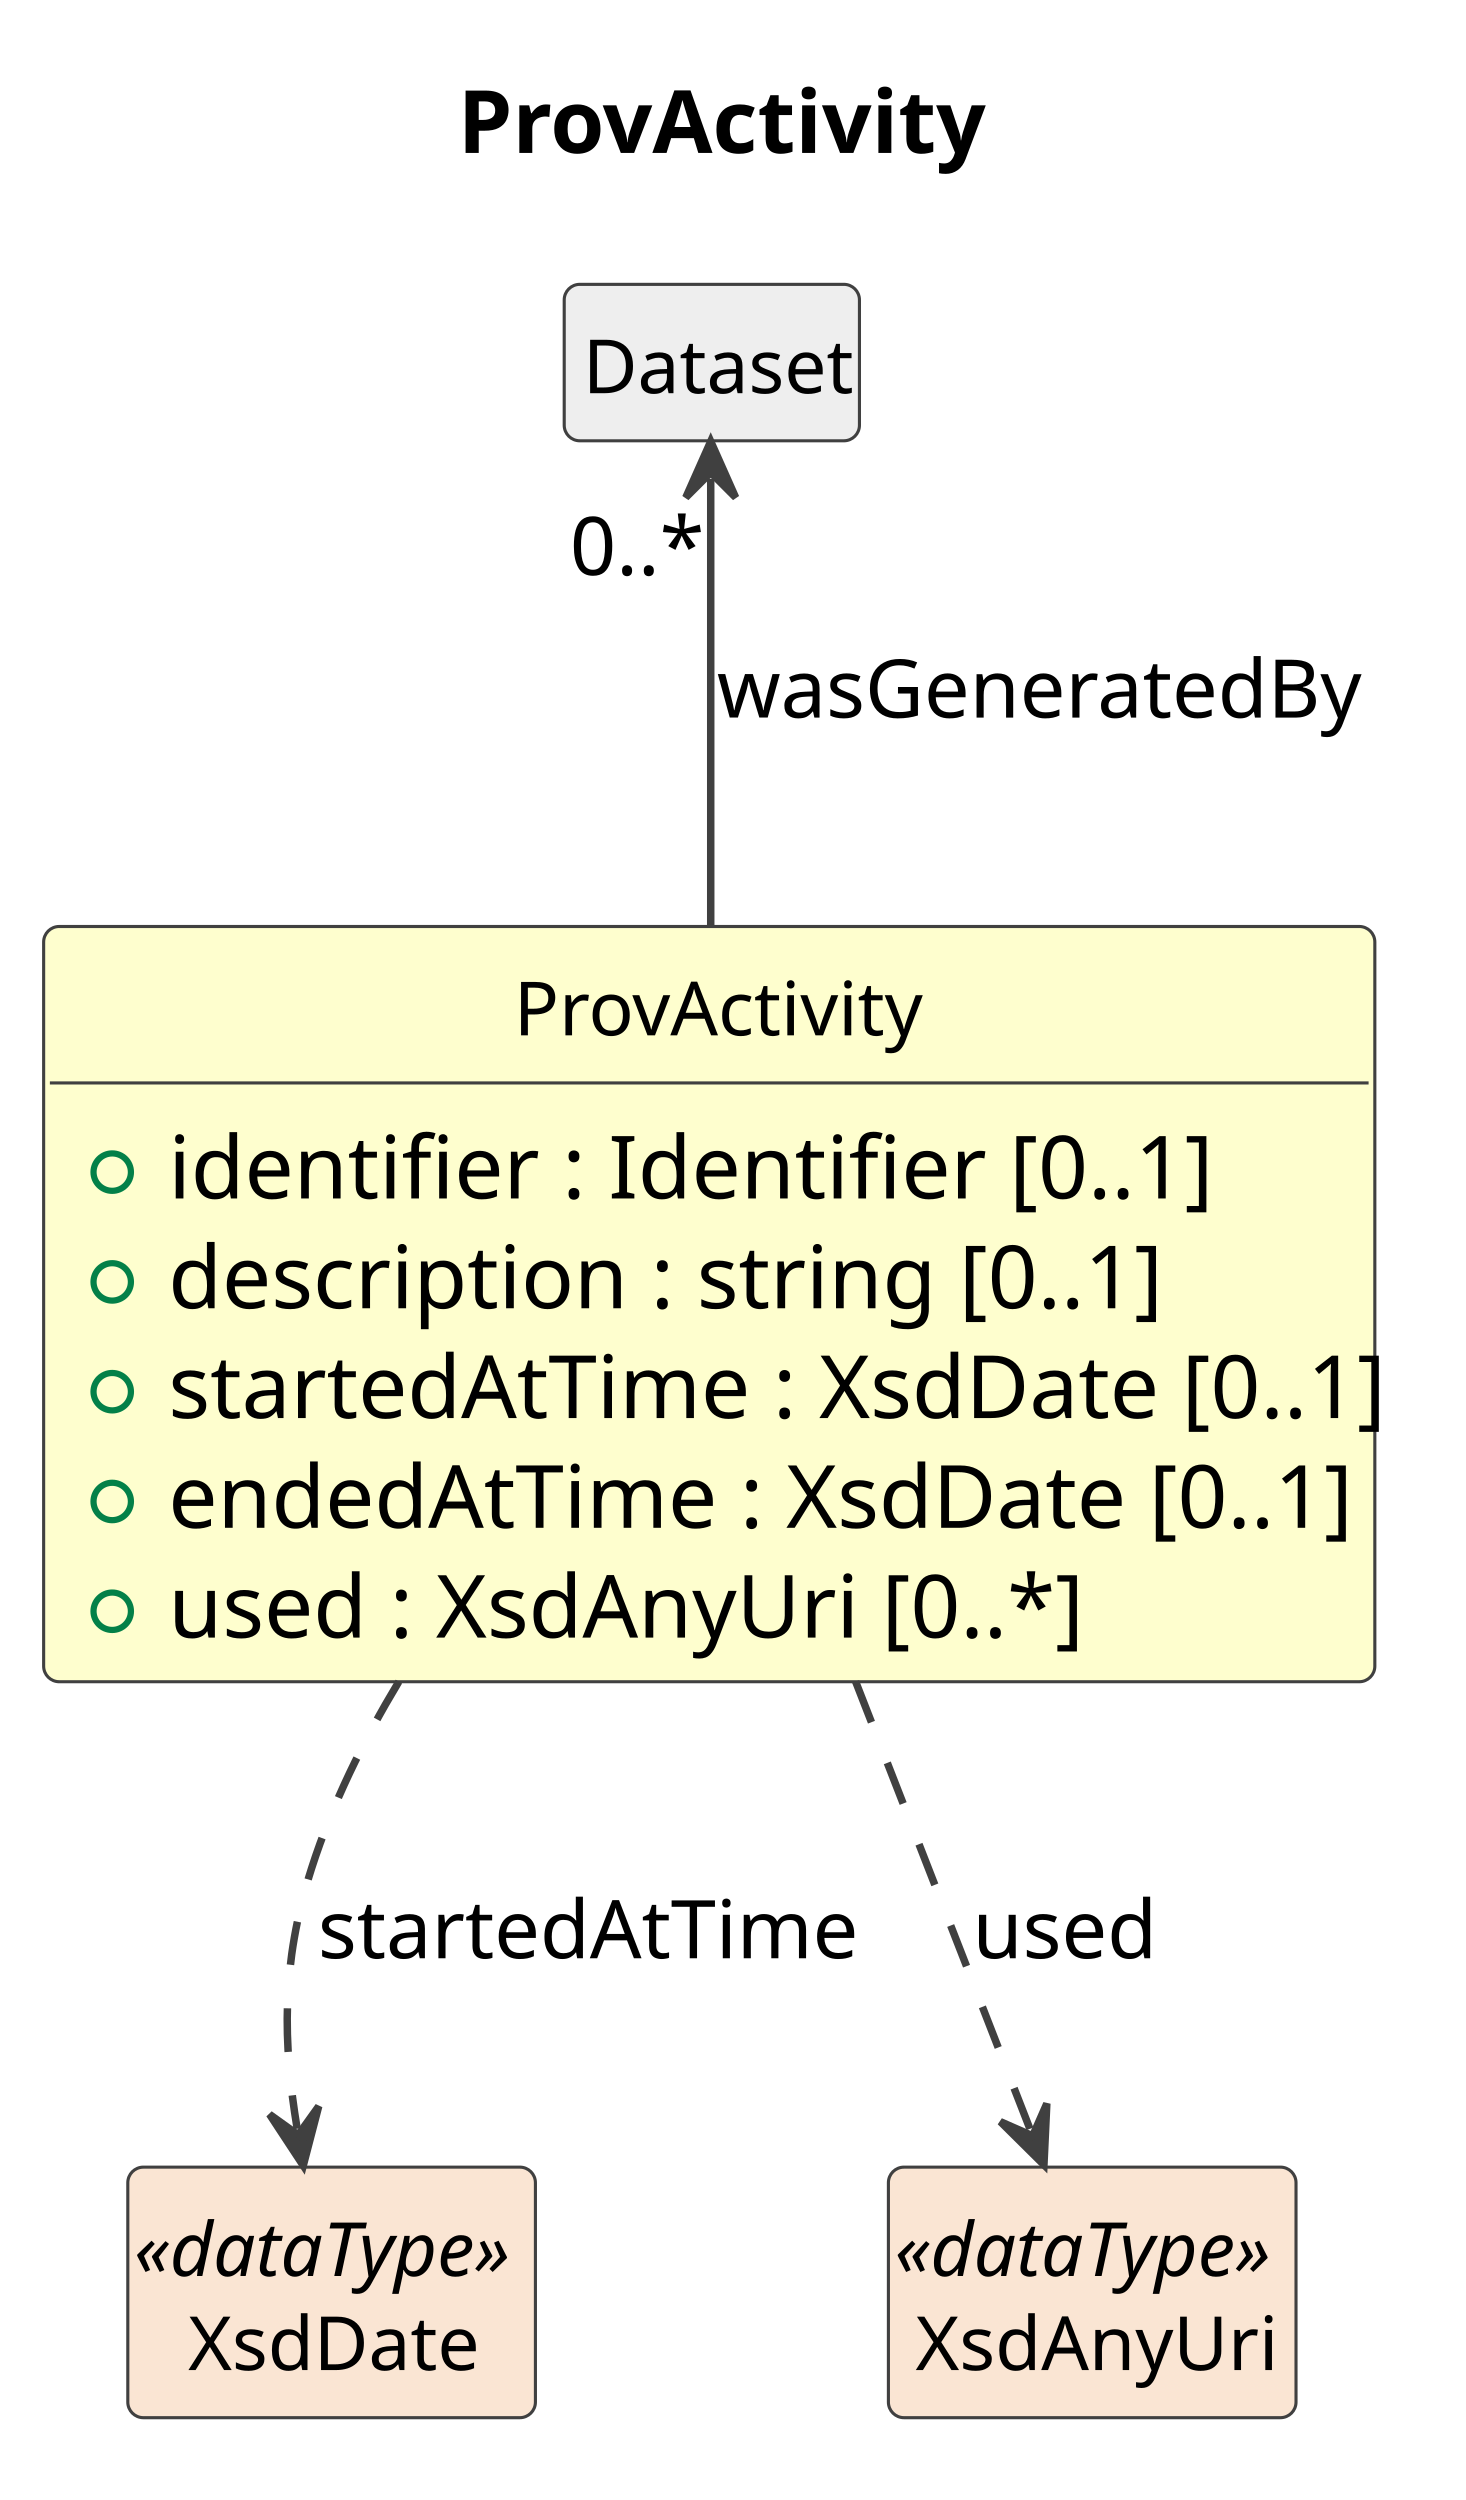
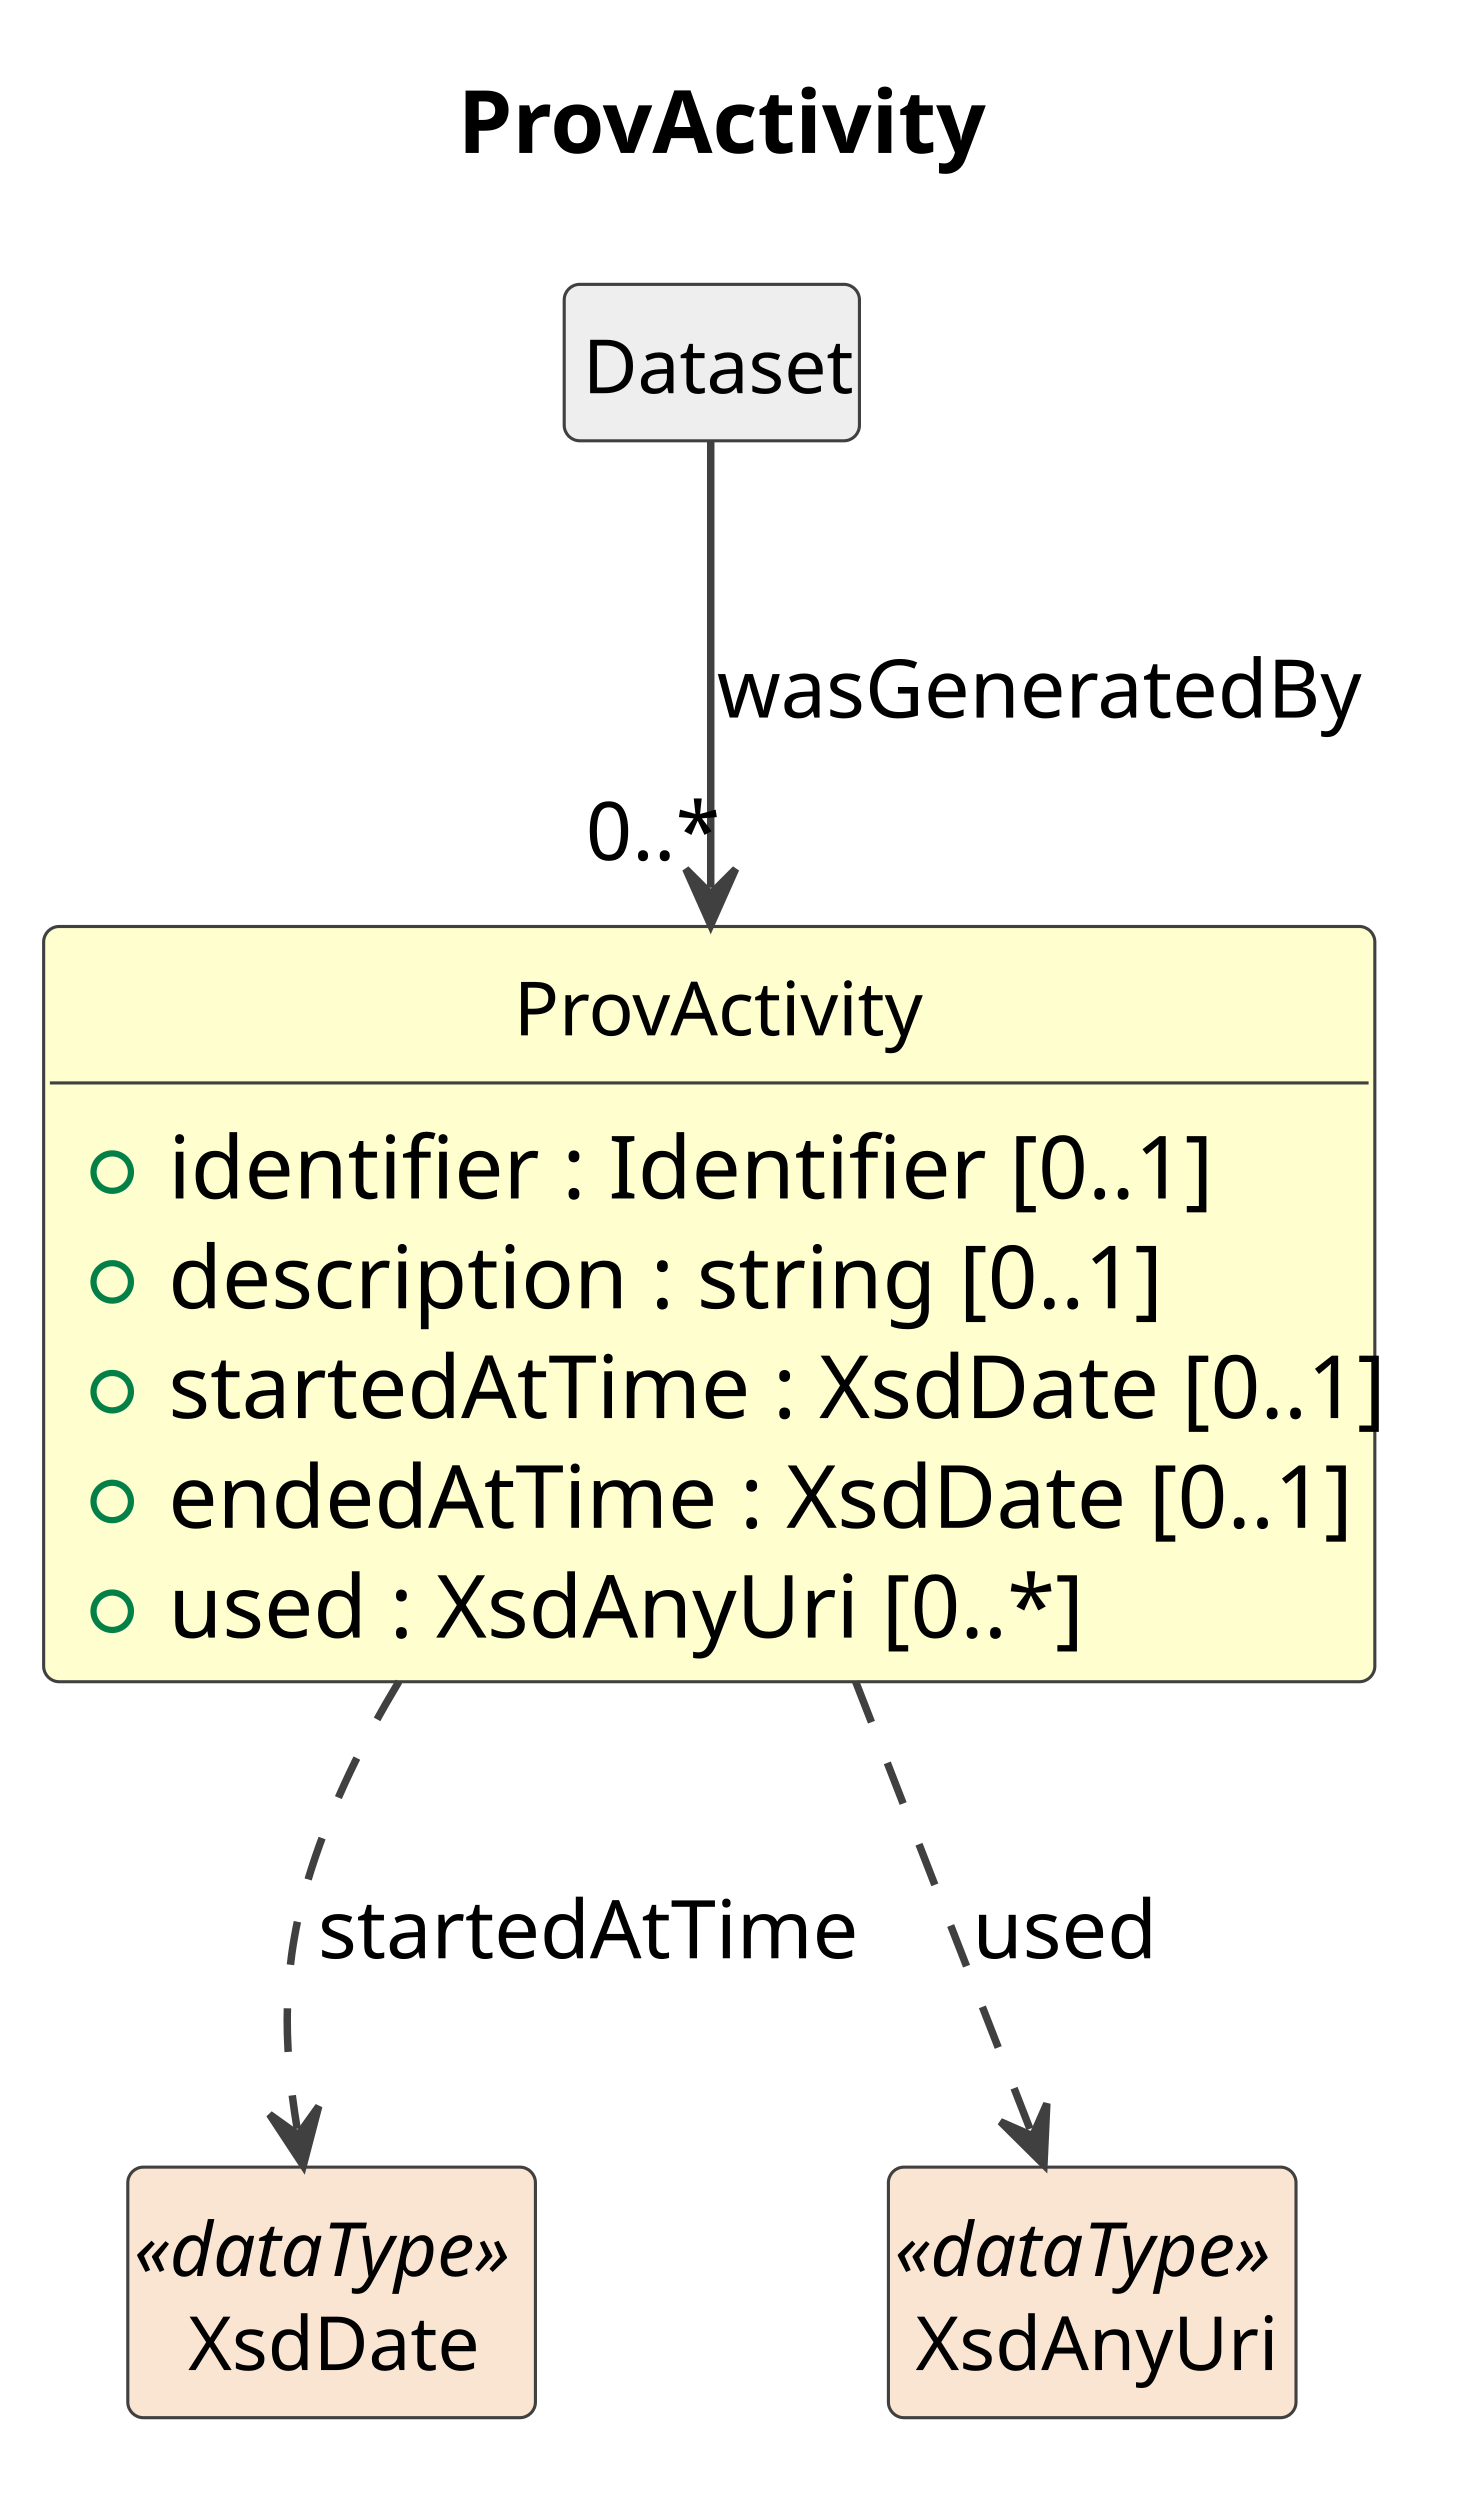
<svg xmlns="http://www.w3.org/2000/svg" contentStyleType="text/css" data-diagram-type="CLASS" height="401px" preserveAspectRatio="none" style="width:235px;height:401px;background:#FFFFFF;" version="1.1" viewBox="0 0 235 401" width="235px" zoomAndPan="magnify">
  <defs />
  <g>
    <g class="title" data-source-line="1">
      <text fill="#000000" font-family="sans-serif" font-size="14" font-weight="700" lengthAdjust="spacing" textLength="81.696" x="73.414" y="24.533">ProvActivity</text>
    </g>
    <g class="entity" data-qualified-name="ProvActivity" data-source-line="12" id="ent0002">
      <rect fill="#FEFECE" height="121.141" rx="2.5" ry="2.5" style="stroke:#404040;stroke-width:0.5;" width="213.523" x="7" y="148.609" />
      <text fill="#000000" font-family="sans-serif" font-size="12" lengthAdjust="spacing" textLength="62.678" x="82.423" y="166.066">ProvActivity</text>
      <line style="stroke:#404040;stroke-width:0.5;" x1="8" x2="219.523" y1="173.703" y2="173.703" />
      <g data-visibility-modifier="PUBLIC_FIELD">
        <ellipse cx="18" cy="188.008" fill="none" rx="3" ry="3" style="stroke:#038048;stroke-width:1;" />
      </g>
      <text fill="#000000" font-family="sans-serif" font-size="14" lengthAdjust="spacing" textLength="153.303" x="27" y="192.236">identifier : Identifier [0..1]</text>
      <g data-visibility-modifier="PUBLIC_FIELD">
        <ellipse cx="18" cy="205.617" fill="none" rx="3" ry="3" style="stroke:#038048;stroke-width:1;" />
      </g>
      <text fill="#000000" font-family="sans-serif" font-size="14" lengthAdjust="spacing" textLength="148.627" x="27" y="209.846">description : string [0..1]</text>
      <g data-visibility-modifier="PUBLIC_FIELD">
        <ellipse cx="18" cy="223.227" fill="none" rx="3" ry="3" style="stroke:#038048;stroke-width:1;" />
      </g>
      <text fill="#000000" font-family="sans-serif" font-size="14" lengthAdjust="spacing" textLength="187.523" x="27" y="227.455">startedAtTime : XsdDate [0..1]</text>
      <g data-visibility-modifier="PUBLIC_FIELD">
        <ellipse cx="18" cy="240.836" fill="none" rx="3" ry="3" style="stroke:#038048;stroke-width:1;" />
      </g>
      <text fill="#000000" font-family="sans-serif" font-size="14" lengthAdjust="spacing" textLength="183.654" x="27" y="245.065">endedAtTime : XsdDate [0..1]</text>
      <g data-visibility-modifier="PUBLIC_FIELD">
        <ellipse cx="18" cy="258.445" fill="none" rx="3" ry="3" style="stroke:#038048;stroke-width:1;" />
      </g>
      <text fill="#000000" font-family="sans-serif" font-size="14" lengthAdjust="spacing" textLength="140.841" x="27" y="262.674">used : XsdAnyUri [0..*]</text>
    </g>
    <g class="entity" data-qualified-name="Dataset" data-source-line="19" id="ent0003">
      <rect fill="#EEEEEE" height="25.094" rx="2.5" ry="2.5" style="stroke:#404040;stroke-width:0.5;" width="47.355" x="90.5" y="45.609" />
      <text fill="#000000" font-family="sans-serif" font-size="12" lengthAdjust="spacing" textLength="41.355" x="93.5" y="63.066">Dataset</text>
    </g>
    <g class="entity" data-qualified-name="XsdDate" data-source-line="21" id="ent0005">
      <rect fill="#FAE5D3" height="40.188" rx="2.5" ry="2.5" style="stroke:#404040;stroke-width:0.5;" width="65.381" x="20.5" y="347.609" />
      <text fill="#000000" font-family="sans-serif" font-size="12" font-style="italic" lengthAdjust="spacing" textLength="63.381" x="21.5" y="365.066">«dataType»</text>
      <text fill="#000000" font-family="sans-serif" font-size="12" lengthAdjust="spacing" textLength="46.025" x="30.178" y="380.16">XsdDate</text>
    </g>
    <g class="entity" data-qualified-name="XsdAnyUri" data-source-line="23" id="ent0007">
      <rect fill="#FAE5D3" height="40.188" rx="2.5" ry="2.5" style="stroke:#404040;stroke-width:0.5;" width="65.381" x="142.5" y="347.609" />
      <text fill="#000000" font-family="sans-serif" font-size="12" font-style="italic" lengthAdjust="spacing" textLength="63.381" x="143.5" y="365.066">«dataType»</text>
      <text fill="#000000" font-family="sans-serif" font-size="12" lengthAdjust="spacing" textLength="56.684" x="146.849" y="380.16">XsdAnyUri</text>
    </g>
    <g class="link" data-entity-1="ent0003" data-entity-2="ent0002" data-link-type="dependency" data-source-line="20" id="lnk4">
-       <path codeLine="20" d="M114,76.799 C114,93.539 114,119.509 114,148.389" fill="none" id="Dataset-backto-ProvActivity" style="stroke:#404040;stroke-width:1.2;" />
-       <polygon fill="#404040" points="114,70.799,110,79.799,114,75.799,118,79.799,114,70.799" style="stroke:#404040;stroke-width:1.2;" />
+       <path codeLine="20" d="M114,70.799 C114,87.539 114,113.509 114,142.389" fill="none" id="Dataset-to-ProvActivity" style="stroke:#404040;stroke-width:1.2;" />
+       <polygon fill="#404040" points="114,148.389,118,139.389,114,143.389,110,139.389,114,148.389" style="stroke:#404040;stroke-width:1.2;" />
      <text fill="#000000" font-family="sans-serif" font-size="13" lengthAdjust="spacing" textLength="99.722" x="115" y="115.105">wasGeneratedBy</text>
-       <text fill="#000000" font-family="sans-serif" font-size="13" lengthAdjust="spacing" textLength="19.513" x="91.408" y="92.232">0..*</text>
+       <text fill="#000000" font-family="sans-serif" font-size="13" lengthAdjust="spacing" textLength="19.513" x="93.959" y="137.951">0..*</text>
    </g>
    <g class="link" data-entity-1="ent0002" data-entity-2="ent0005" data-link-type="dependency" data-source-line="22" id="lnk6">
      <path codeLine="22" d="M63.98,269.729 C58.26,279.229 53.3,289.329 50,299.609 C45.02,315.129 45.415,327.789 47.665,341.449" fill="none" id="ProvActivity-to-XsdDate" style="stroke:#404040;stroke-width:1.2;stroke-dasharray:7,7;" />
      <polygon fill="#404040" points="48.64,347.369,51.124,337.839,47.827,342.436,43.23,339.139,48.64,347.369" style="stroke:#404040;stroke-width:1.2;" />
      <text fill="#000000" font-family="sans-serif" font-size="13" lengthAdjust="spacing" textLength="80.914" x="51" y="314.104">startedAtTime</text>
    </g>
    <g class="link" data-entity-1="ent0002" data-entity-2="ent0007" data-link-type="dependency" data-source-line="24" id="lnk8">
      <path codeLine="24" d="M137.24,269.719 C147.94,297.189 157.743,322.318 165.273,341.658" fill="none" id="ProvActivity-to-XsdAnyUri" style="stroke:#404040;stroke-width:1.2;stroke-dasharray:7,7;" />
      <polygon fill="#404040" points="167.45,347.249,167.912,337.411,165.636,342.59,160.457,340.314,167.45,347.249" style="stroke:#404040;stroke-width:1.2;" />
      <text fill="#000000" font-family="sans-serif" font-size="13" lengthAdjust="spacing" textLength="28.19" x="156" y="314.104">used</text>
    </g>
  </g>
</svg>
